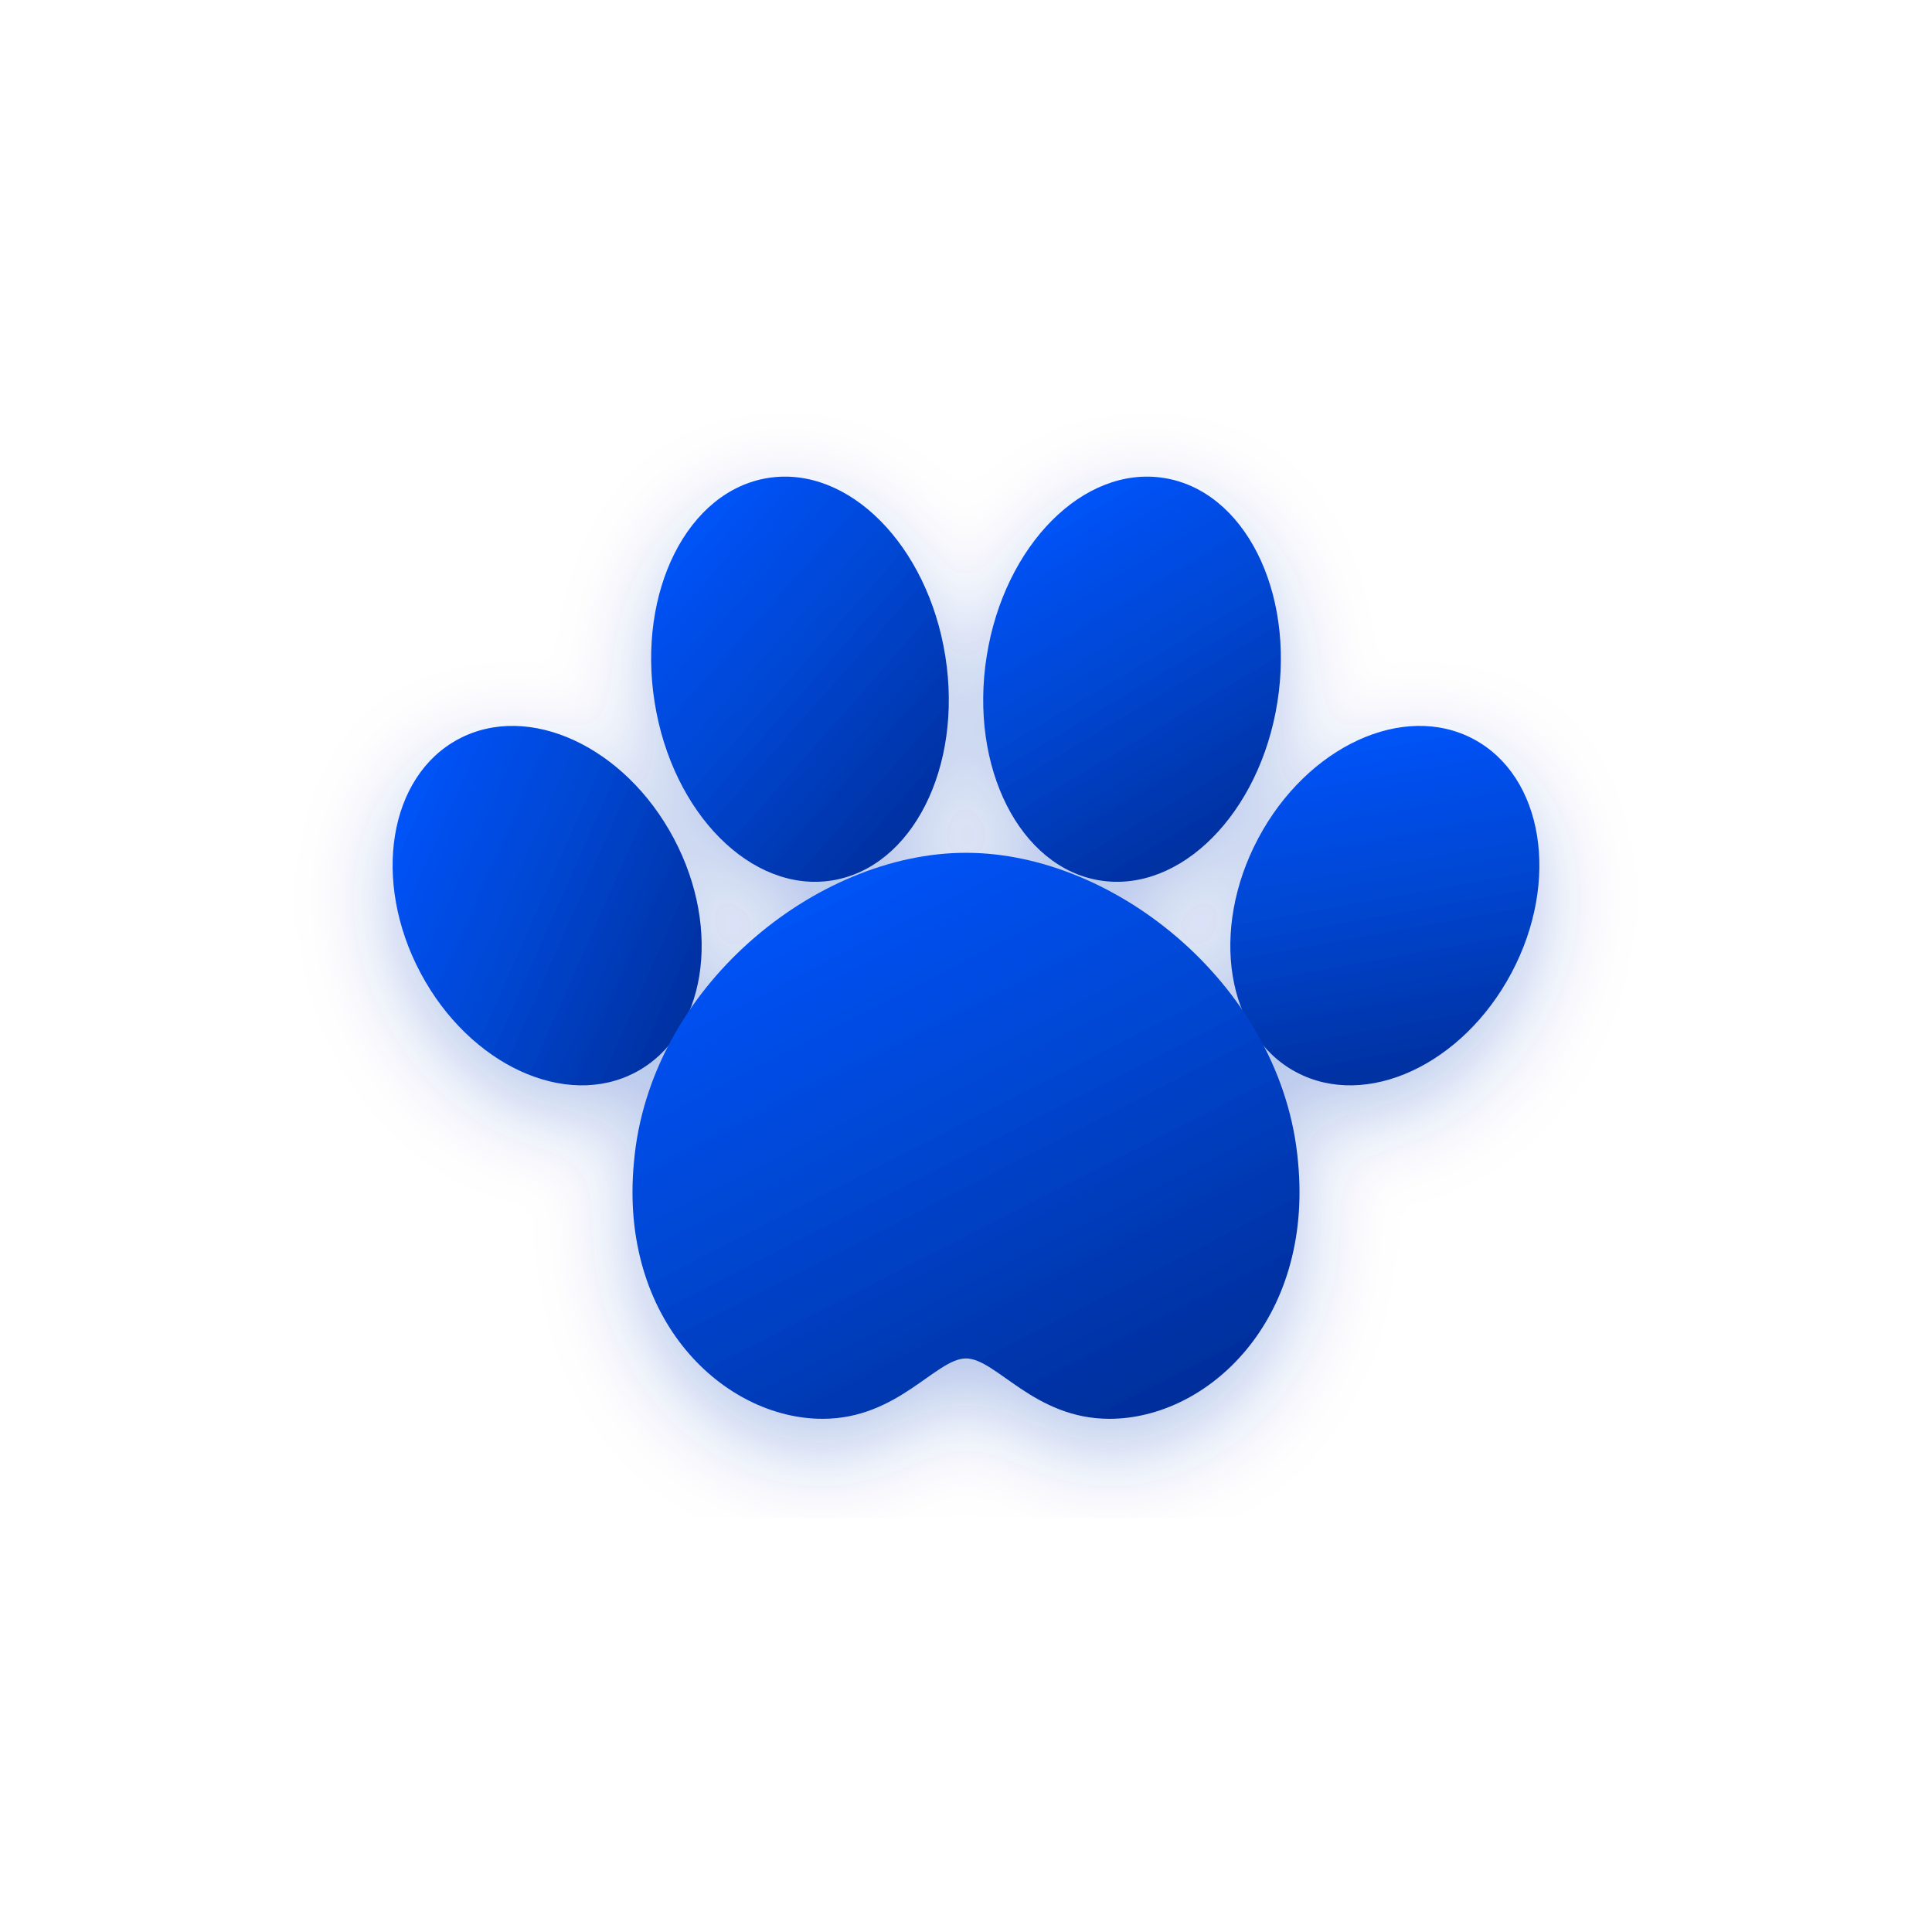
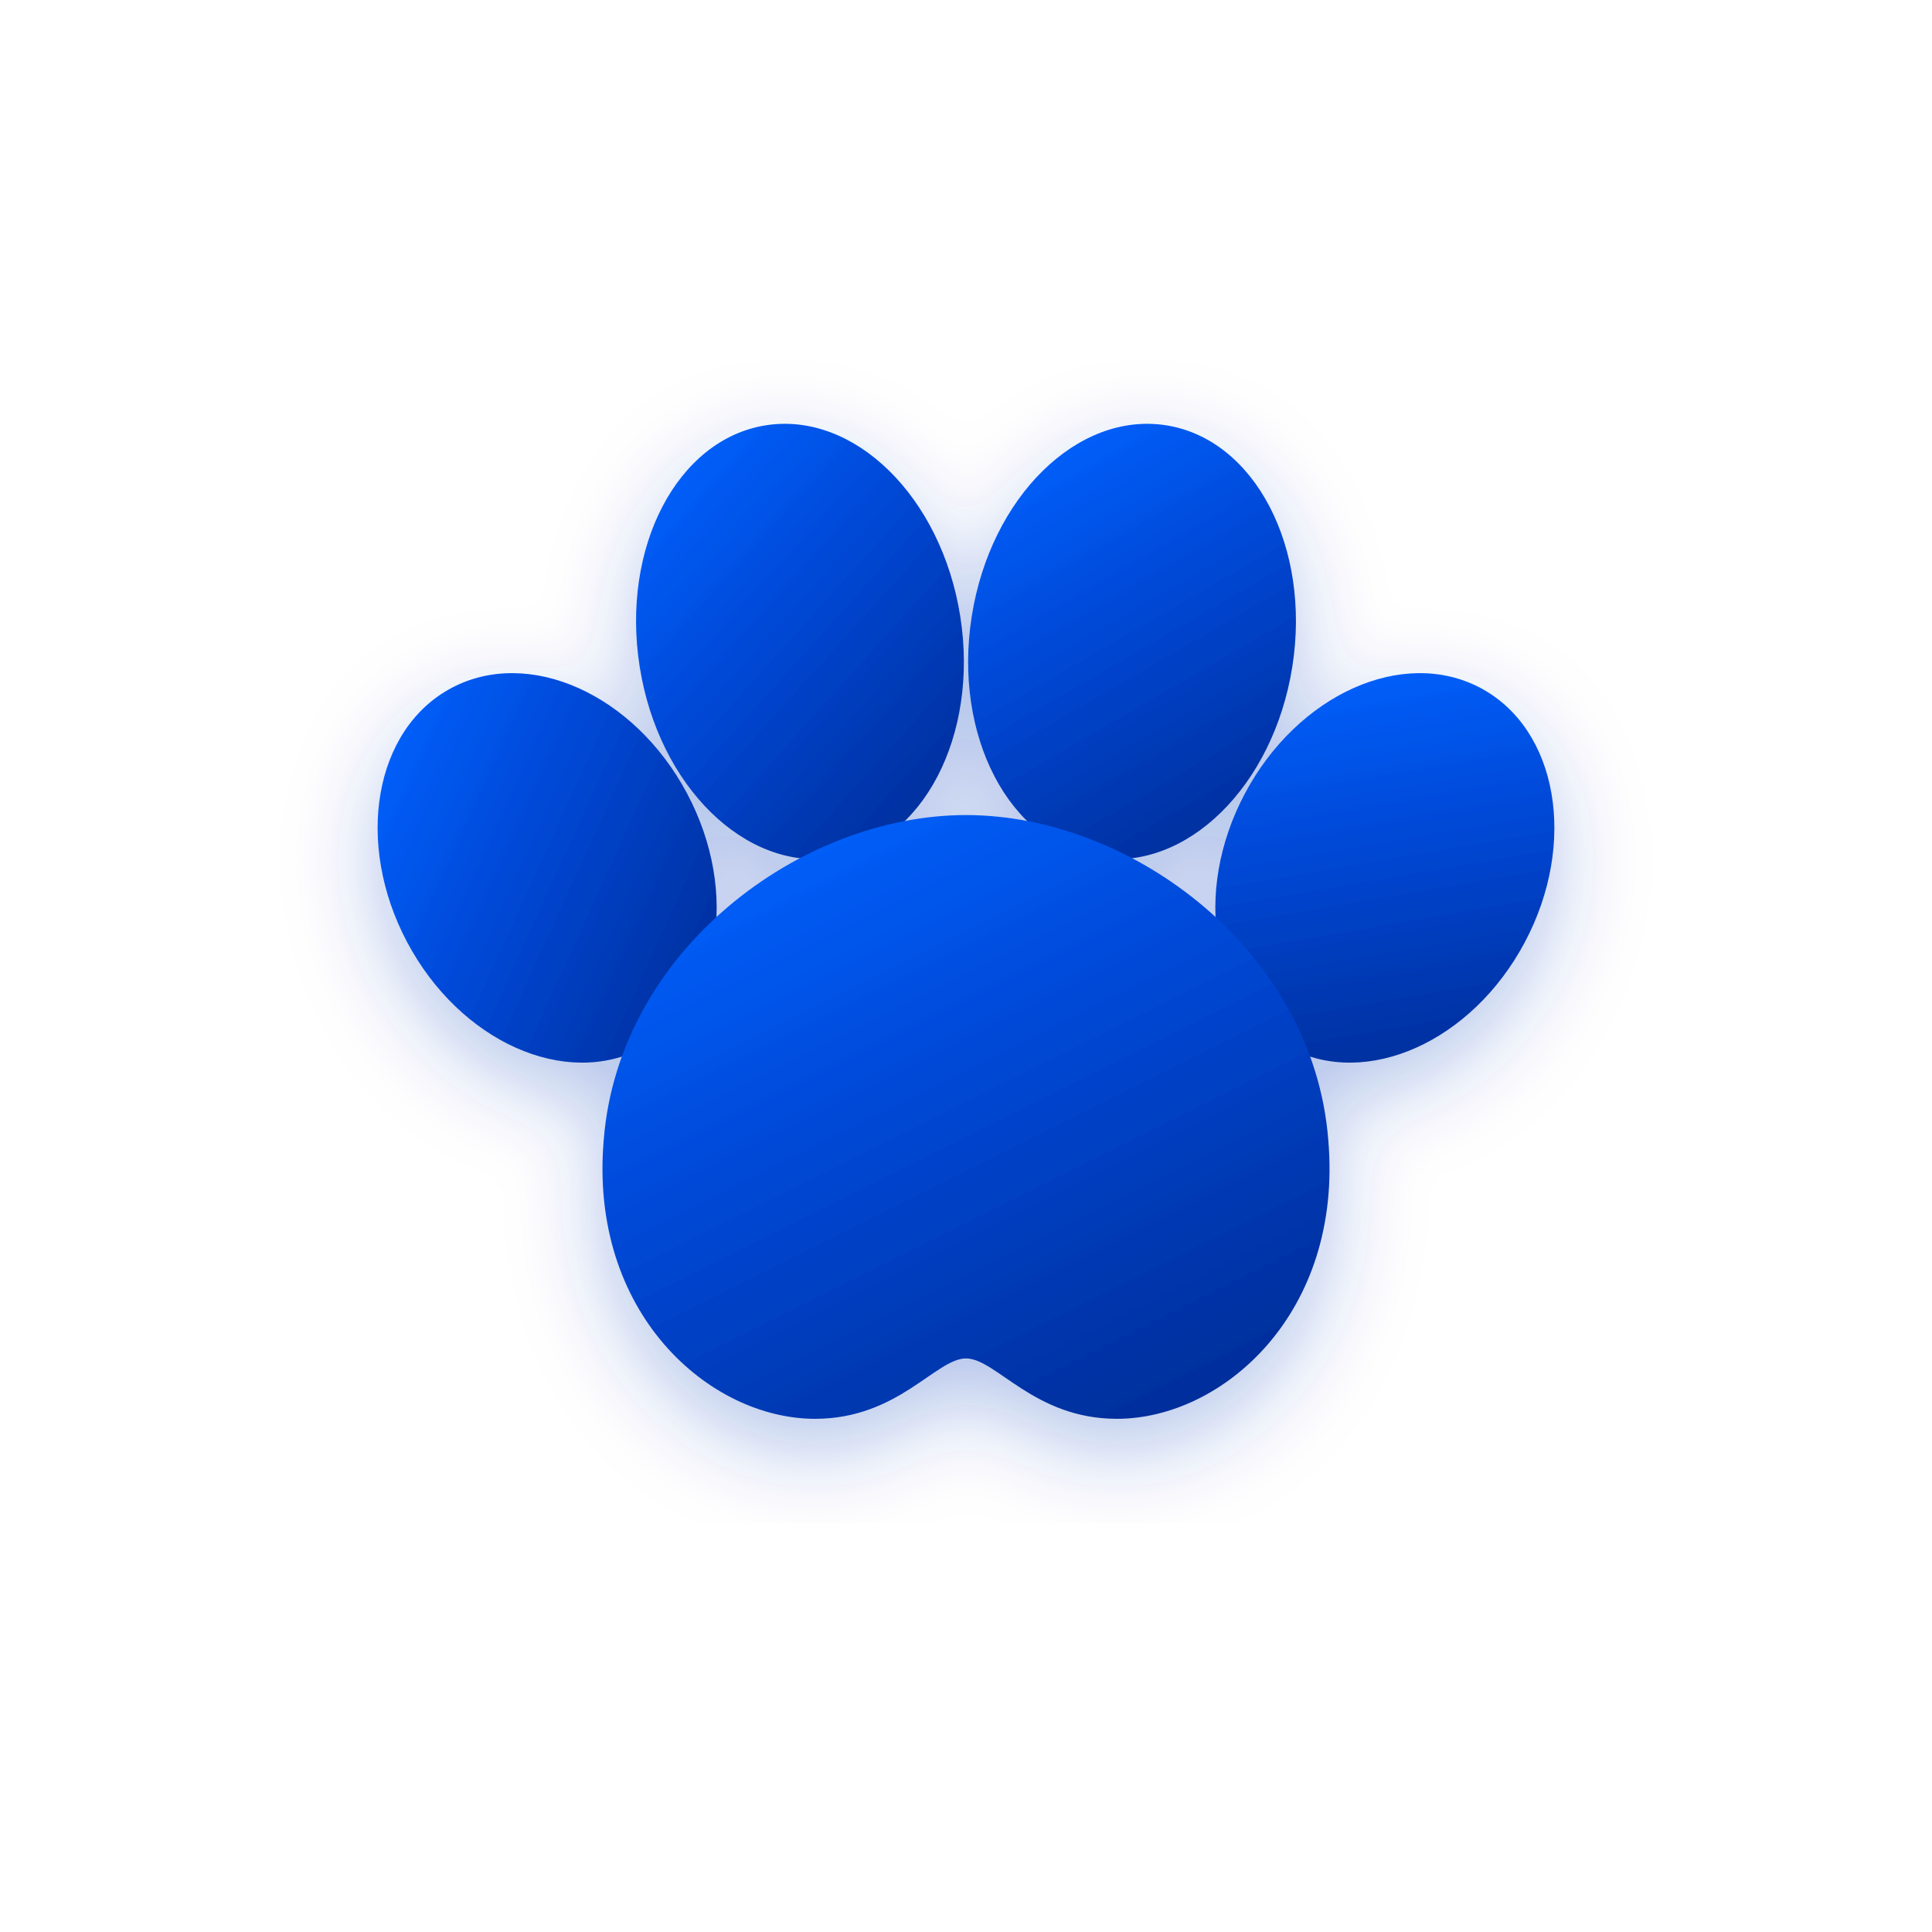
<svg xmlns="http://www.w3.org/2000/svg" viewBox="0 0 512 512" width="512" height="512">
  <defs>
    <linearGradient id="pawBlue" x1="20%" y1="0%" x2="80%" y2="100%">
-       <stop offset="0%" stop-color="#0055ff" />
+       <stop offset="0%" stop-color="#0062ff" />
      <stop offset="45%" stop-color="#0047d4" />
      <stop offset="100%" stop-color="#002d99" />
-     </linearGradient>
-     <linearGradient id="pawHighlight" x1="50%" y1="0%" x2="50%" y2="100%">
-       <stop offset="0%" stop-color="#3b82f6" stop-opacity="0.8" />
-       <stop offset="100%" stop-color="#003bb5" stop-opacity="0" />
    </linearGradient>
    <filter id="softGlow" x="-10%" y="-10%" width="120%" height="120%">
      <feDropShadow dx="0" dy="8" stdDeviation="12" flood-color="#0038b8" flood-opacity="0.3" />
    </filter>
  </defs>
-   <g filter="url(#softGlow)">
-     <ellipse cx="145" cy="240" rx="38" ry="50" transform="rotate(-28 145 240)" fill="url(#pawBlue)" />
-     <ellipse cx="212" cy="180" rx="39" ry="54" transform="rotate(-9 212 180)" fill="url(#pawBlue)" />
-     <ellipse cx="300" cy="180" rx="39" ry="54" transform="rotate(9 300 180)" fill="url(#pawBlue)" />
-     <ellipse cx="367" cy="240" rx="38" ry="50" transform="rotate(28 367 240)" fill="url(#pawBlue)" />
-     <path d="M 256 226              C 216 226, 172 262, 168 308              C 164 350, 192 376, 218 376              C 238 376, 248 360, 256 360              C 264 360, 274 376, 294 376              C 320 376, 348 350, 344 308              C 340 262, 296 226, 256 226 Z" fill="url(#pawBlue)" />
+   <g filter="url(#softGlow)" transform="translate(0, -10)">
+     <ellipse cx="145" cy="240" rx="42" ry="54" transform="rotate(-28 145 240)" fill="url(#pawBlue)" />
+     <ellipse cx="212" cy="180" rx="43" ry="58" transform="rotate(-9 212 180)" fill="url(#pawBlue)" />
+     <ellipse cx="300" cy="180" rx="43" ry="58" transform="rotate(9 300 180)" fill="url(#pawBlue)" />
+     <ellipse cx="367" cy="240" rx="42" ry="54" transform="rotate(28 367 240)" fill="url(#pawBlue)" />
+     <path d="M 256 226              C 212 226, 164 262, 160 312              C 156 358, 188 386, 216 386              C 238 386, 248 370, 256 370              C 264 370, 274 386, 296 386              C 324 386, 356 358, 352 312              C 348 262, 300 226, 256 226 Z" fill="url(#pawBlue)" />
  </g>
</svg>
